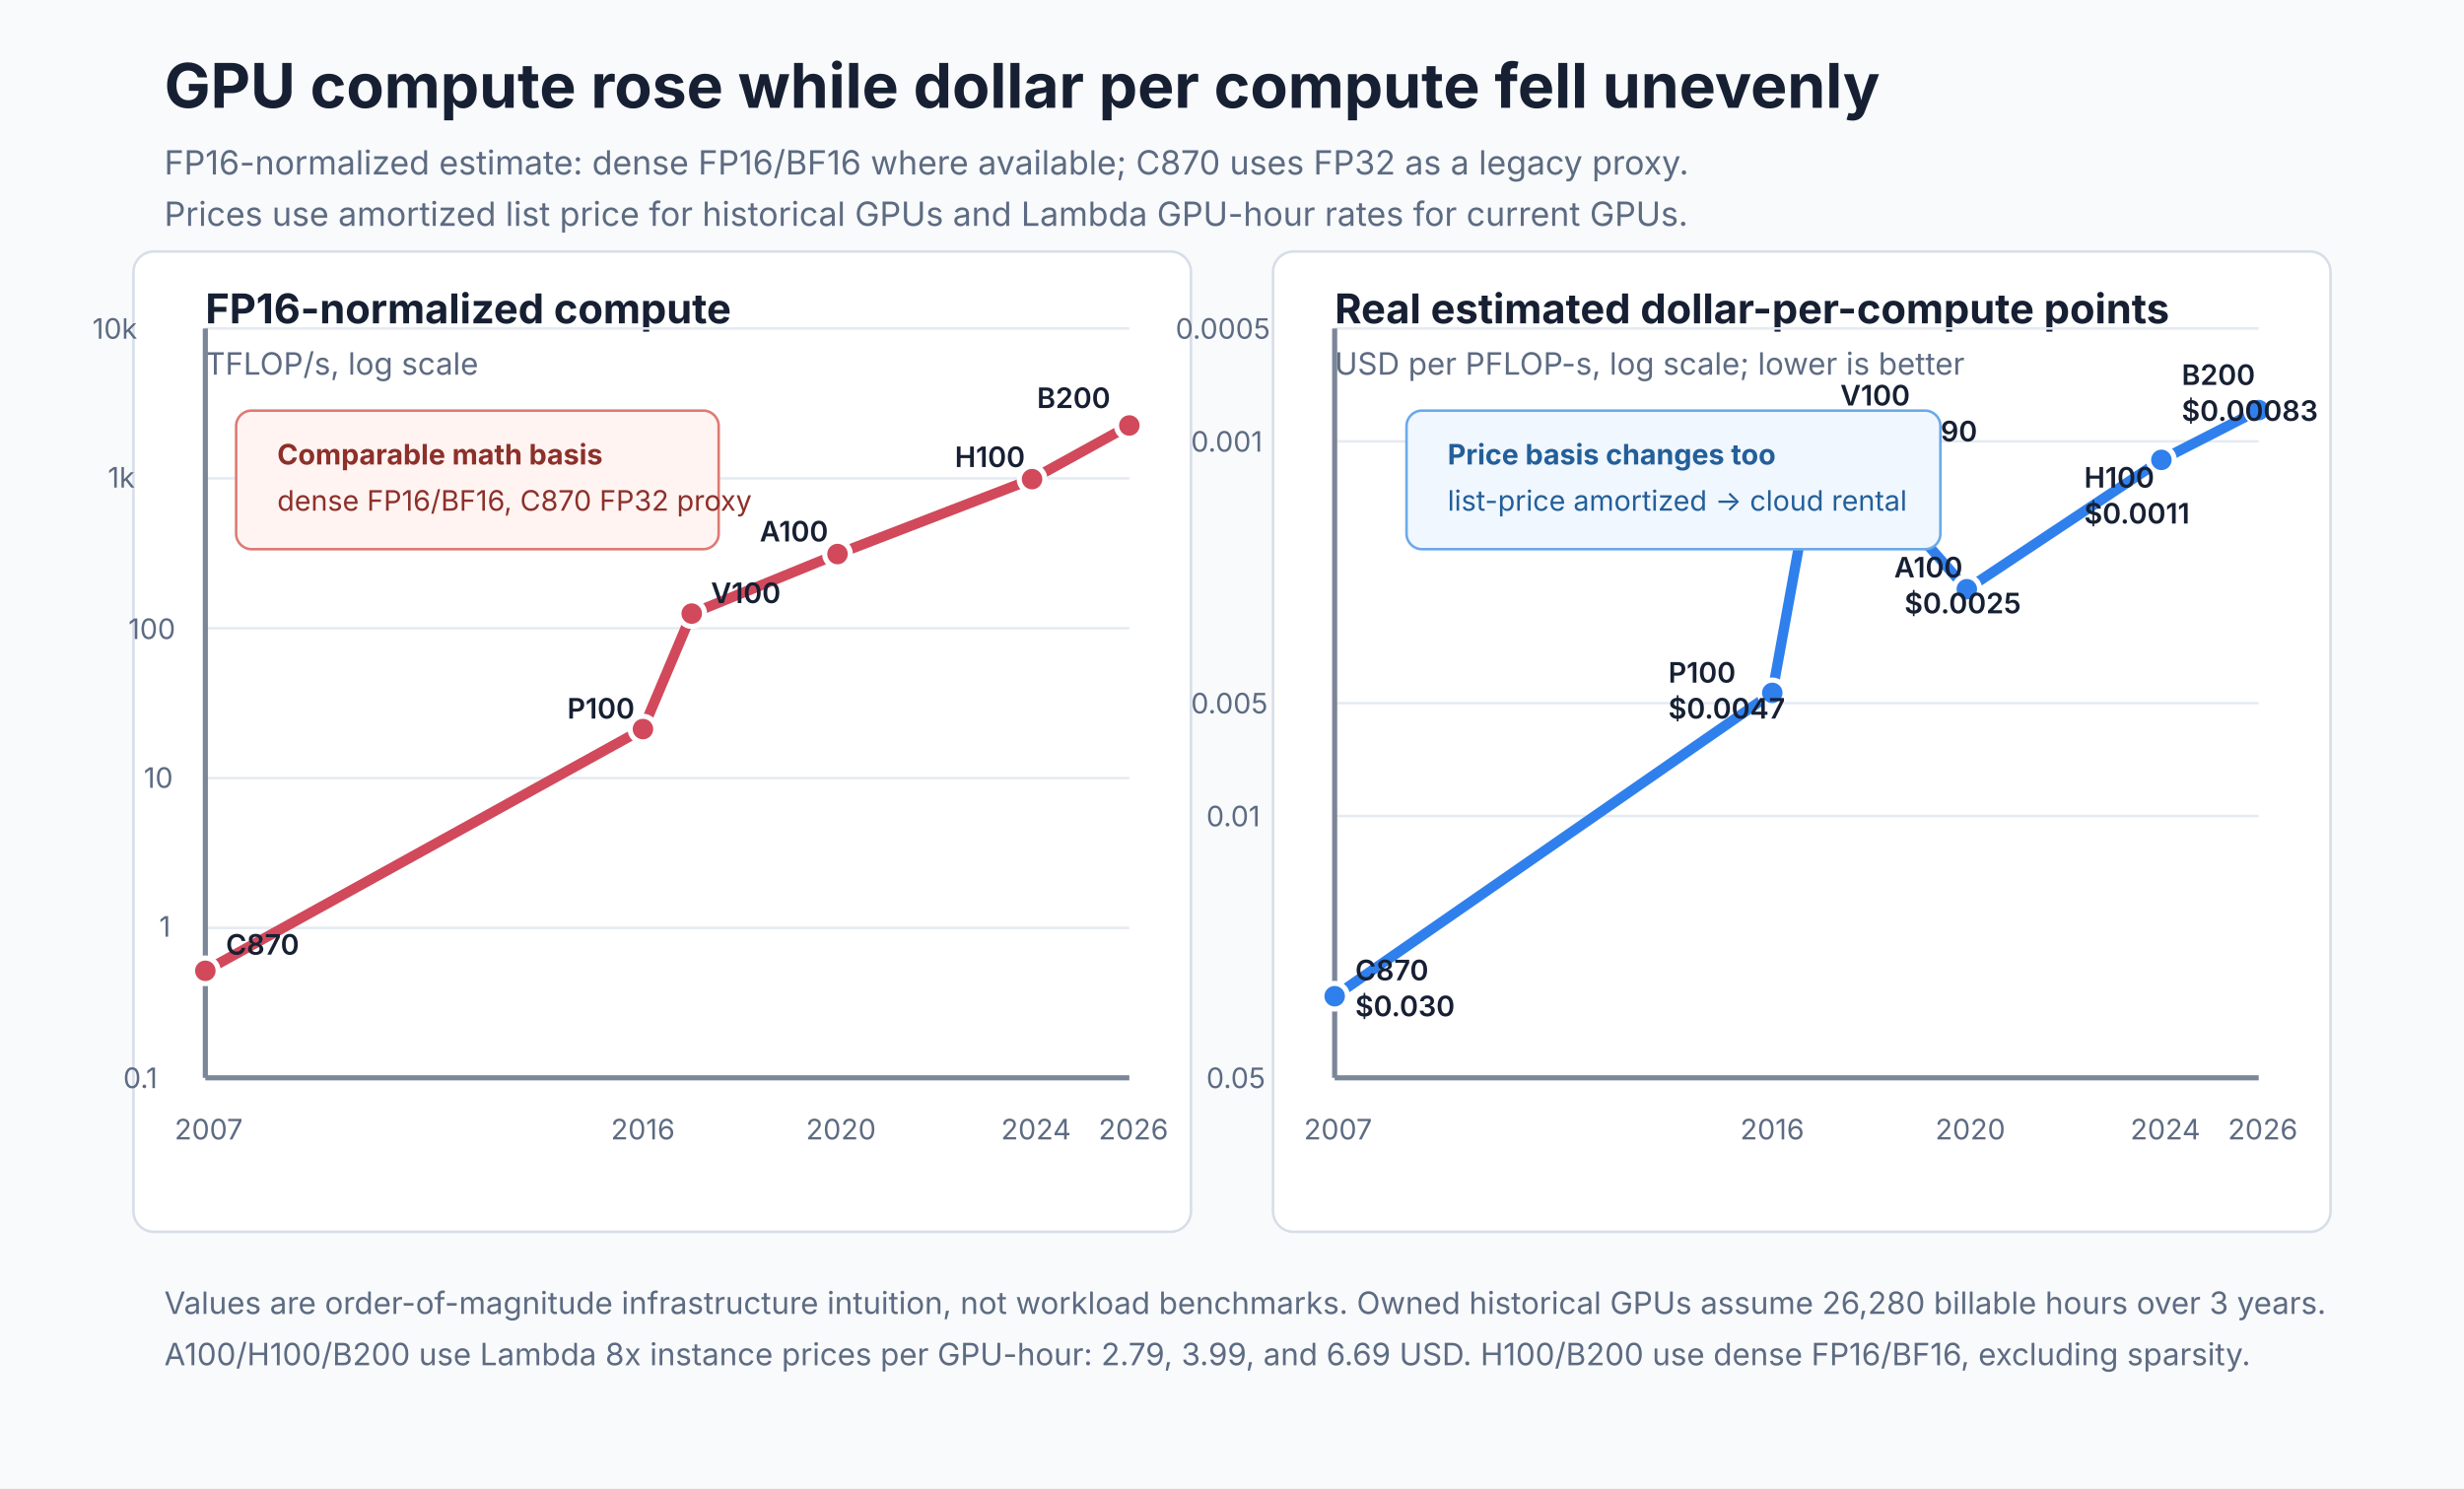
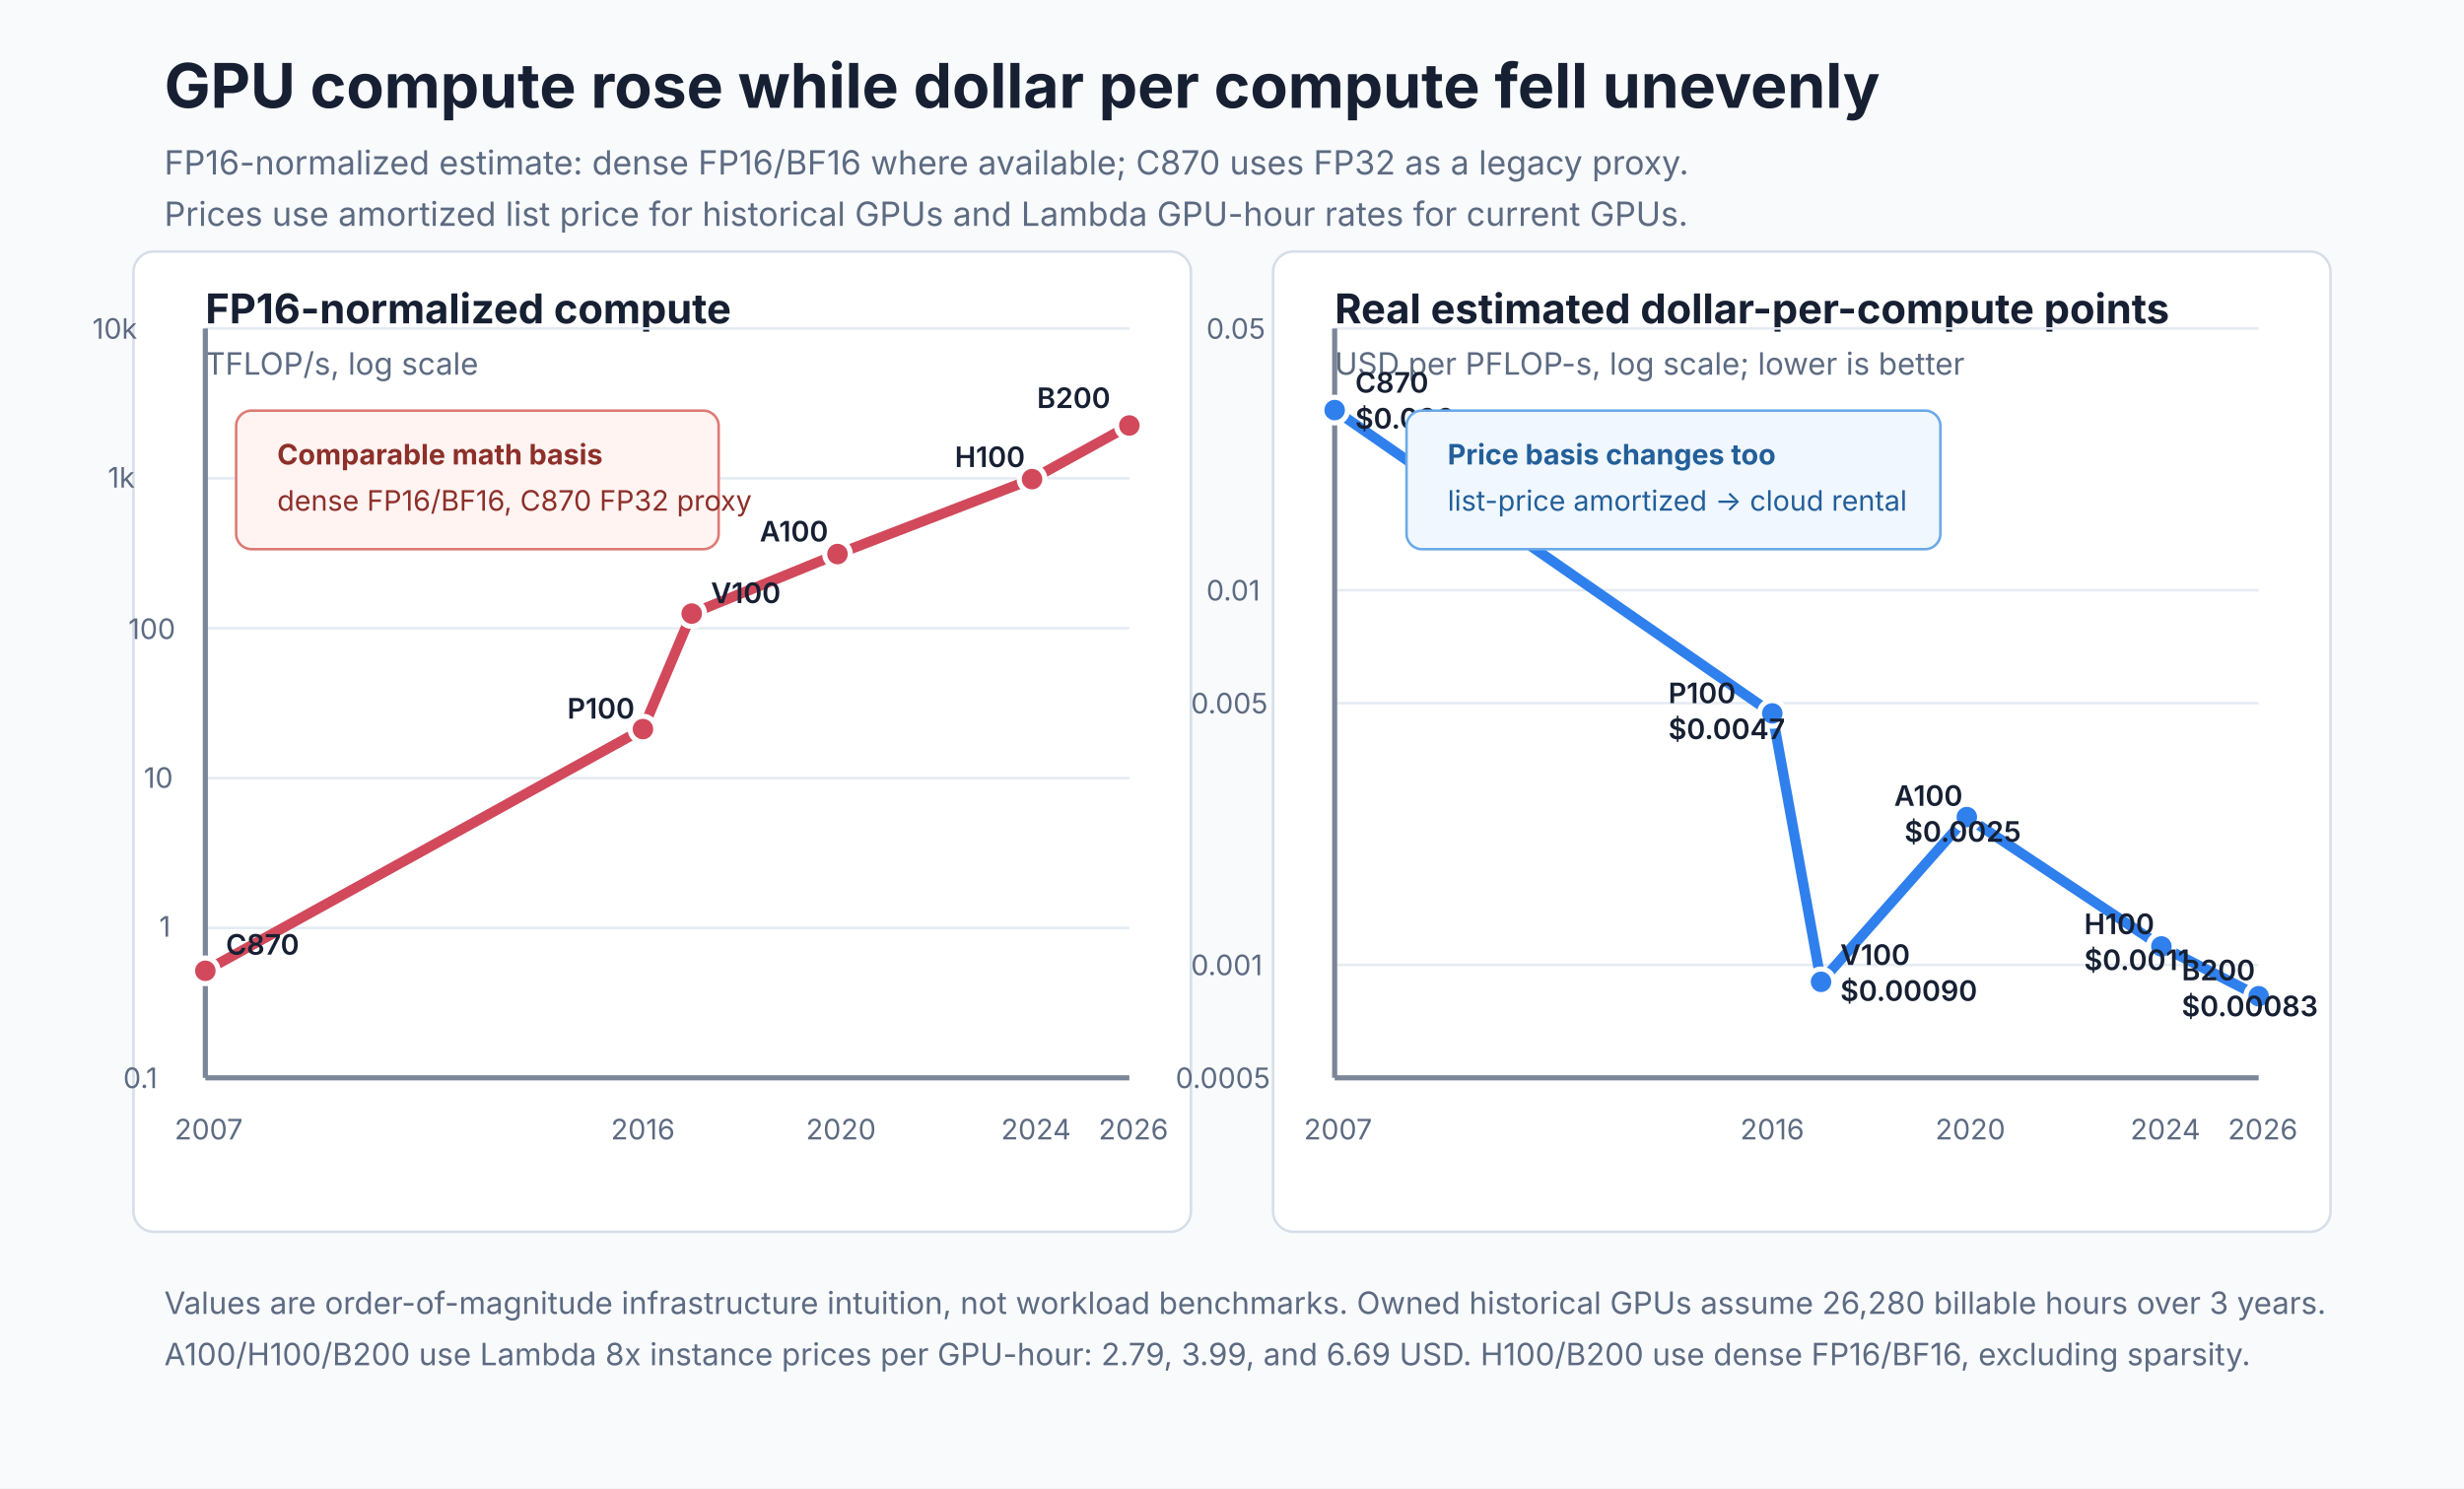
<svg xmlns="http://www.w3.org/2000/svg" viewBox="0 0 960 580" role="img" aria-labelledby="title desc">
  <rect width="960" height="580" fill="#f8fafc" />
  <text x="64" y="42" fill="#172033" font-family="Inter, Arial, sans-serif" font-size="24" font-weight="700">GPU compute rose while dollar per compute fell unevenly</text>
  <text x="64" y="68" fill="#5d6b82" font-family="Inter, Arial, sans-serif" font-size="13">
    FP16-normalized estimate: dense FP16/BF16 where available; C870 uses FP32 as a legacy proxy.
  </text>
  <text x="64" y="88" fill="#5d6b82" font-family="Inter, Arial, sans-serif" font-size="13">
    Prices use amortized list price for historical GPUs and Lambda GPU-hour rates for current GPUs.
  </text>
  <rect x="52" y="98" width="412" height="382" rx="8" fill="#ffffff" stroke="#d7dee8" />
  <rect x="496" y="98" width="412" height="382" rx="8" fill="#ffffff" stroke="#d7dee8" />
  <text x="80" y="126" fill="#172033" font-family="Inter, Arial, sans-serif" font-size="16" font-weight="700">FP16-normalized compute</text>
  <text x="520" y="126" fill="#172033" font-family="Inter, Arial, sans-serif" font-size="16" font-weight="700">Real estimated dollar-per-compute points</text>
  <text x="80" y="146" fill="#5d6b82" font-family="Inter, Arial, sans-serif" font-size="12">TFLOP/s, log scale</text>
  <text x="520" y="146" fill="#5d6b82" font-family="Inter, Arial, sans-serif" font-size="12">USD per PFLOP-s, log scale; lower is better</text>
  <g stroke="#e5ebf3" stroke-width="1">
    <line x1="80" y1="420" x2="440" y2="420" />
    <line x1="80" y1="361.6" x2="440" y2="361.6" />
    <line x1="80" y1="303.2" x2="440" y2="303.2" />
    <line x1="80" y1="244.8" x2="440" y2="244.8" />
    <line x1="80" y1="186.4" x2="440" y2="186.4" />
    <line x1="80" y1="128" x2="440" y2="128" />
+     <line x1="520" y1="128" x2="880" y2="128" />
+     <line x1="520" y1="230.0" x2="880" y2="230.0" />
+     <line x1="520" y1="274.0" x2="880" y2="274.0" />
+     <line x1="520" y1="376.0" x2="880" y2="376.0" />
    <line x1="520" y1="420" x2="880" y2="420" />
-     <line x1="520" y1="318.0" x2="880" y2="318.0" />
-     <line x1="520" y1="274.0" x2="880" y2="274.0" />
-     <line x1="520" y1="172.0" x2="880" y2="172.0" />
-     <line x1="520" y1="128" x2="880" y2="128" />
  </g>
  <g stroke="#7b8798" stroke-width="2">
    <line x1="80" y1="420" x2="440" y2="420" />
    <line x1="80" y1="420" x2="80" y2="128" />
    <line x1="520" y1="420" x2="880" y2="420" />
    <line x1="520" y1="420" x2="520" y2="128" />
  </g>
  <g fill="#5d6b82" font-family="Inter, Arial, sans-serif" font-size="11">
    <text x="48" y="424">0.1</text>
    <text x="62" y="365">1</text>
    <text x="56" y="307">10</text>
    <text x="50" y="249">100</text>
    <text x="42" y="190">1k</text>
    <text x="36" y="132">10k</text>
-     <text x="470" y="424">0.05</text>
-     <text x="470" y="322">0.01</text>
+     <text x="470" y="132">0.05</text>
+     <text x="470" y="234">0.01</text>
    <text x="464" y="278">0.005</text>
-     <text x="464" y="176">0.001</text>
-     <text x="458" y="132">0.0005</text>
+     <text x="464" y="380">0.001</text>
+     <text x="458" y="424">0.0005</text>
  </g>
  <g fill="#5d6b82" font-family="Inter, Arial, sans-serif" font-size="11">
    <text x="68" y="444">2007</text>
    <text x="238" y="444">2016</text>
    <text x="314" y="444">2020</text>
    <text x="390" y="444">2024</text>
    <text x="428" y="444">2026</text>
    <text x="508" y="444">2007</text>
    <text x="678" y="444">2016</text>
    <text x="754" y="444">2020</text>
    <text x="830" y="444">2024</text>
    <text x="868" y="444">2026</text>
  </g>
  <polyline points="80.0,378.3 250.5,284.1 269.5,239.1 326.3,215.9 402.1,186.7 440.0,165.8" fill="none" stroke="#d1495b" stroke-width="4" stroke-linejoin="round" stroke-linecap="round" />
-   <polyline points="520.0,388.2 690.5,270.0 709.5,165.4 766.3,229.6 842.1,179.2 880.0,159.8" fill="none" stroke="#2f80ed" stroke-width="4" stroke-linejoin="round" stroke-linecap="round" />
+   <polyline points="520.0,159.8 690.5,278.0 709.5,382.6 766.3,318.4 842.1,368.8 880.0,388.2" fill="none" stroke="#2f80ed" stroke-width="4" stroke-linejoin="round" stroke-linecap="round" />
  <g fill="#d1495b" stroke="#ffffff" stroke-width="2">
    <circle cx="80.0" cy="378.3" r="5" />
    <circle cx="250.5" cy="284.1" r="5" />
    <circle cx="269.5" cy="239.1" r="5" />
    <circle cx="326.3" cy="215.9" r="5" />
    <circle cx="402.1" cy="186.7" r="5" />
    <circle cx="440.0" cy="165.8" r="5" />
  </g>
  <g fill="#2f80ed" stroke="#ffffff" stroke-width="2">
-     <circle cx="520.0" cy="388.2" r="5" />
-     <circle cx="690.5" cy="270.0" r="5" />
-     <circle cx="709.5" cy="165.4" r="5" />
-     <circle cx="766.3" cy="229.6" r="5" />
-     <circle cx="842.1" cy="179.2" r="5" />
-     <circle cx="880.0" cy="159.8" r="5" />
+     <circle cx="520.0" cy="159.8" r="5" />
+     <circle cx="690.5" cy="278.0" r="5" />
+     <circle cx="709.5" cy="382.6" r="5" />
+     <circle cx="766.3" cy="318.4" r="5" />
+     <circle cx="842.1" cy="368.8" r="5" />
+     <circle cx="880.0" cy="388.2" r="5" />
  </g>
  <g fill="#172033" font-family="Inter, Arial, sans-serif" font-size="11" font-weight="600">
    <text x="88" y="372">C870</text>
    <text x="221" y="280">P100</text>
    <text x="277" y="235">V100</text>
    <text x="296" y="211">A100</text>
    <text x="372" y="182">H100</text>
    <text x="404" y="159">B200</text>
-     <text x="528" y="382">C870</text>
-     <text x="528" y="396">$0.030</text>
-     <text x="650" y="266">P100</text>
-     <text x="650" y="280">$0.0047</text>
-     <text x="717" y="158">V100</text>
-     <text x="717" y="172">$0.00090</text>
-     <text x="738" y="225">A100</text>
-     <text x="742" y="239">$0.0025</text>
-     <text x="812" y="190">H100</text>
-     <text x="812" y="204">$0.0011</text>
-     <text x="850" y="150">B200</text>
-     <text x="850" y="164">$0.00083</text>
+     <text x="528" y="153">C870</text>
+     <text x="528" y="167">$0.030</text>
+     <text x="650" y="274">P100</text>
+     <text x="650" y="288">$0.0047</text>
+     <text x="717" y="376">V100</text>
+     <text x="717" y="390">$0.00090</text>
+     <text x="738" y="314">A100</text>
+     <text x="742" y="328">$0.0025</text>
+     <text x="812" y="364">H100</text>
+     <text x="812" y="378">$0.0011</text>
+     <text x="850" y="382">B200</text>
+     <text x="850" y="396">$0.00083</text>
  </g>
  <g font-family="Inter, Arial, sans-serif" font-size="11">
    <rect x="92" y="160" width="188" height="54" rx="6" fill="#fff4f2" stroke="#dd7a74" />
    <text x="108" y="181" fill="#8d302a" font-weight="700">Comparable math basis</text>
    <text x="108" y="199" fill="#8d302a">dense FP16/BF16, C870 FP32 proxy</text>
    <rect x="548" y="160" width="208" height="54" rx="6" fill="#f0f7ff" stroke="#6ba9e8" />
    <text x="564" y="181" fill="#235f99" font-weight="700">Price basis changes too</text>
    <text x="564" y="199" fill="#235f99">list-price amortized -&gt; cloud rental</text>
  </g>
  <text x="64" y="512" fill="#5d6b82" font-family="Inter, Arial, sans-serif" font-size="12">
    Values are order-of-magnitude infrastructure intuition, not workload benchmarks. Owned historical GPUs assume 26,280 billable hours over 3 years.
  </text>
  <text x="64" y="532" fill="#5d6b82" font-family="Inter, Arial, sans-serif" font-size="12">
    A100/H100/B200 use Lambda 8x instance prices per GPU-hour: 2.79, 3.99, and 6.69 USD. H100/B200 use dense FP16/BF16, excluding sparsity.
  </text>
</svg>
